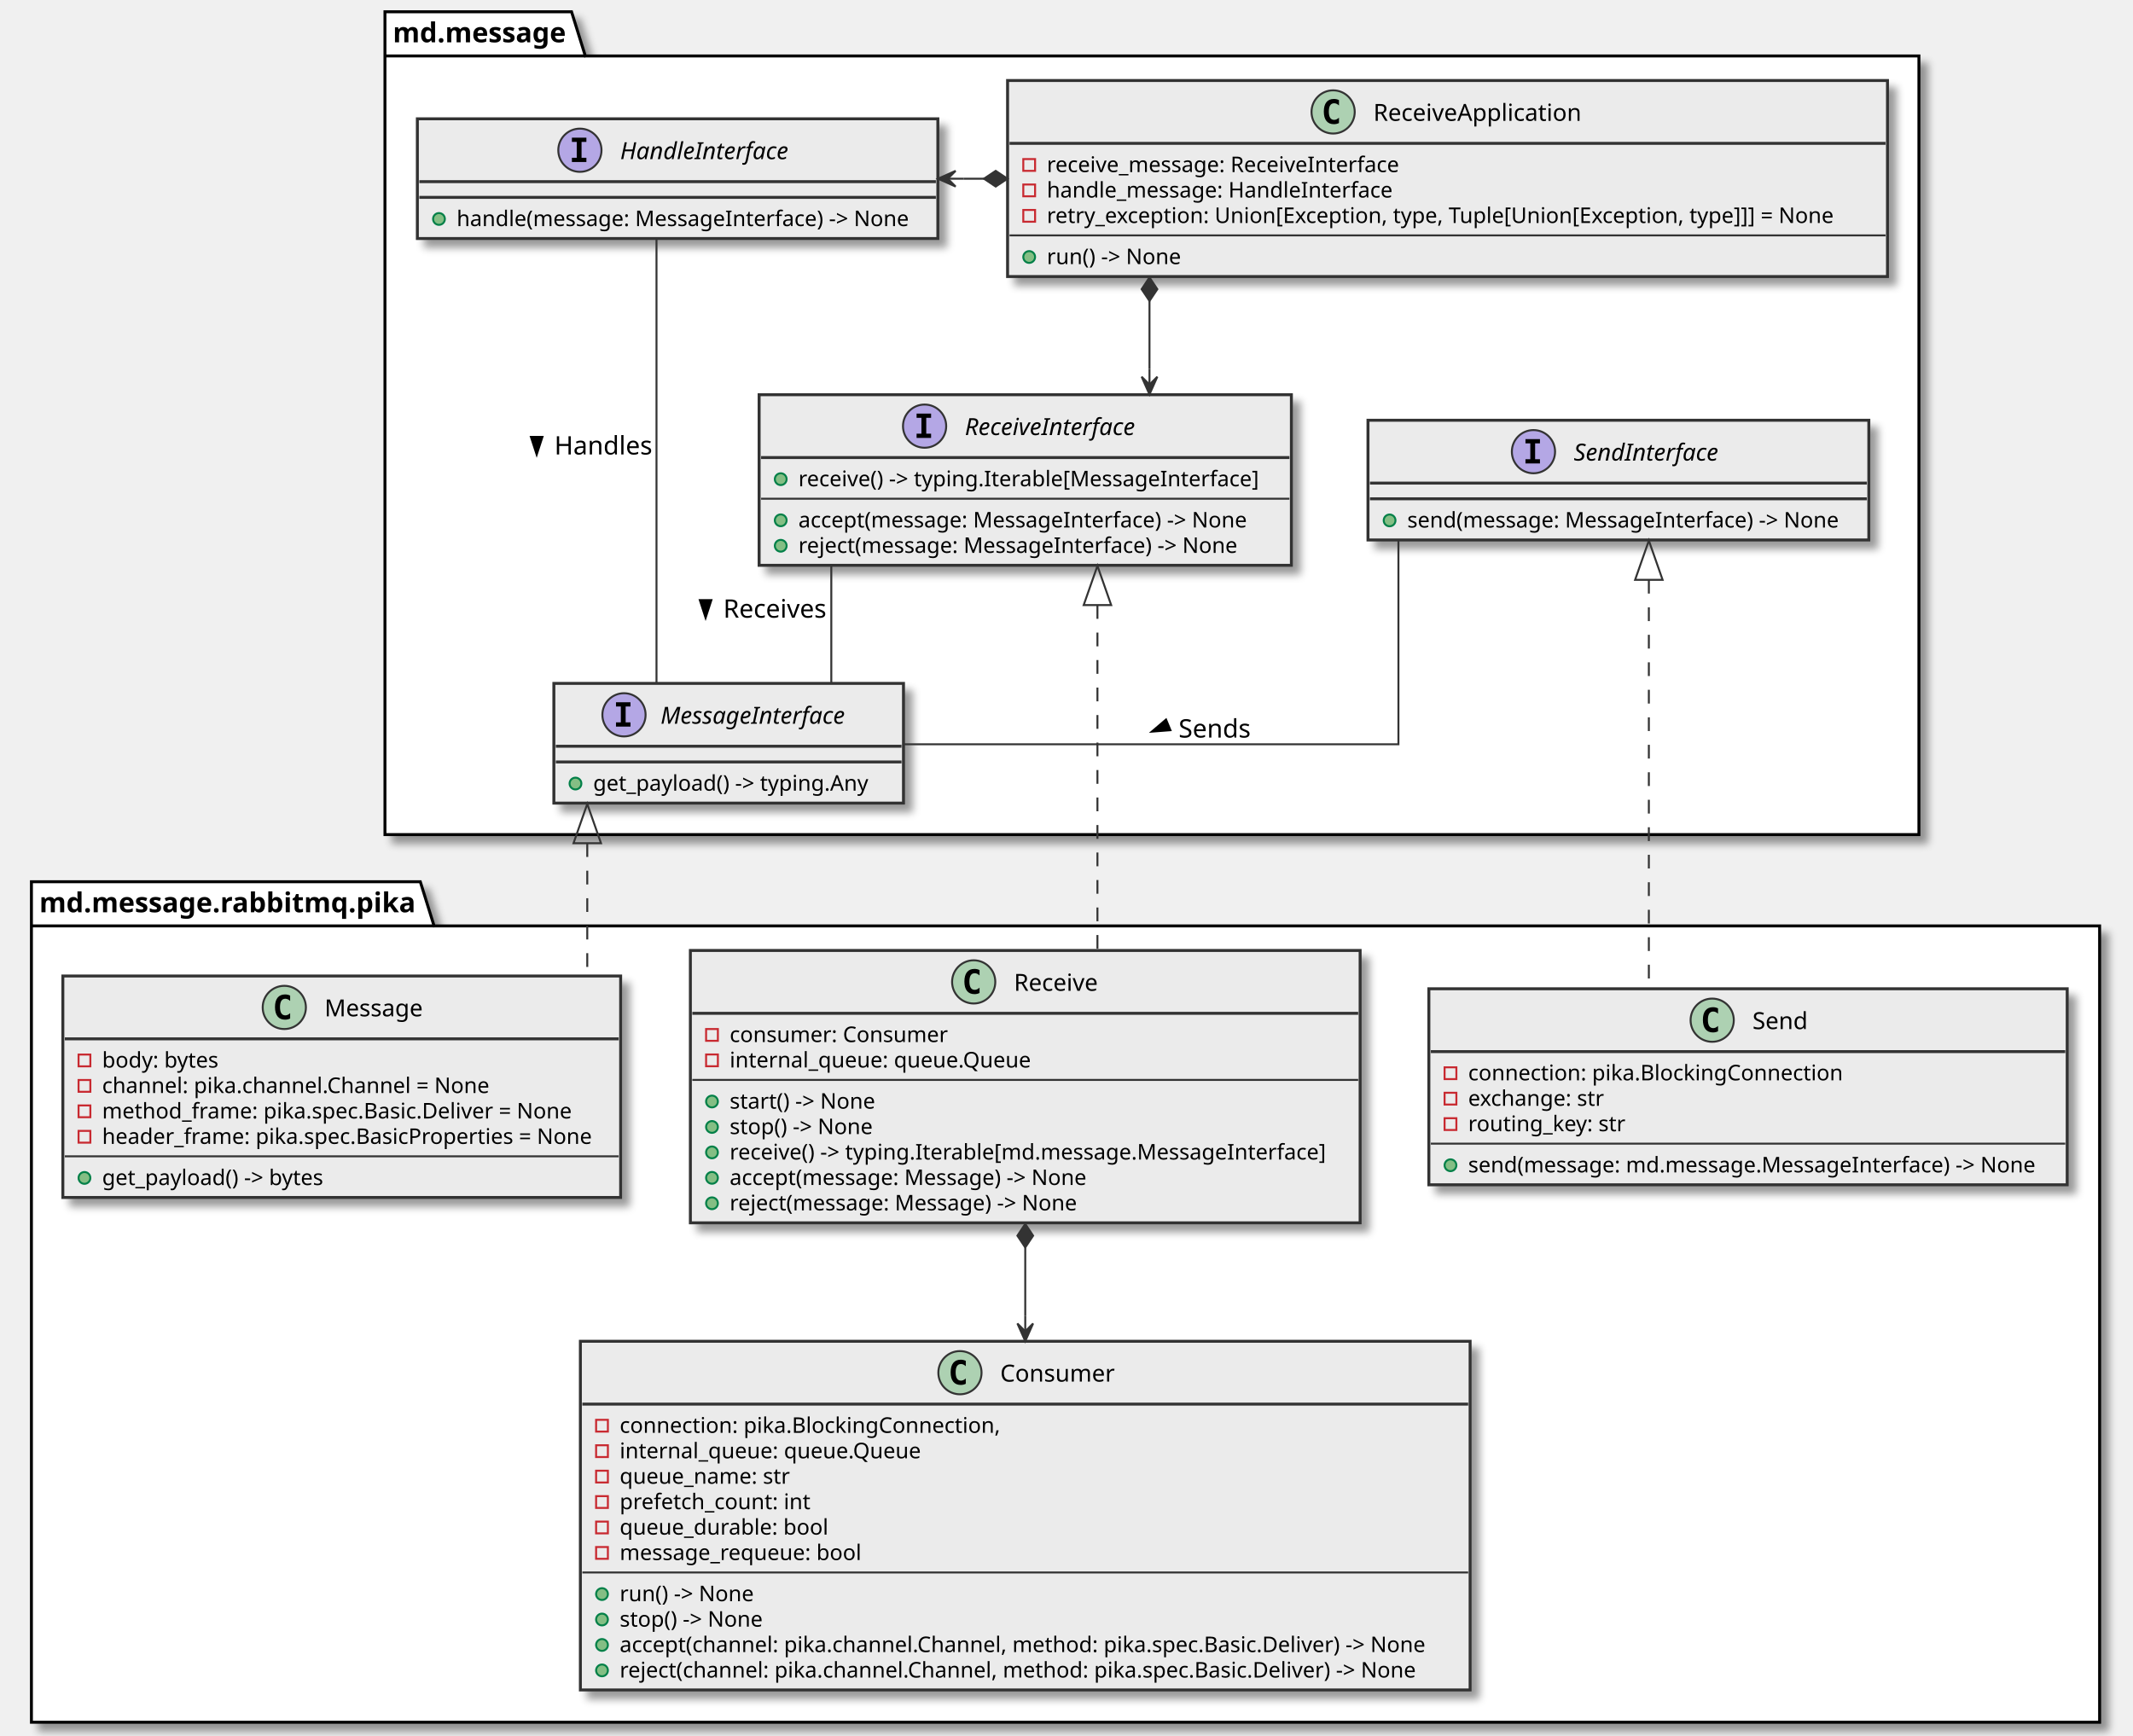
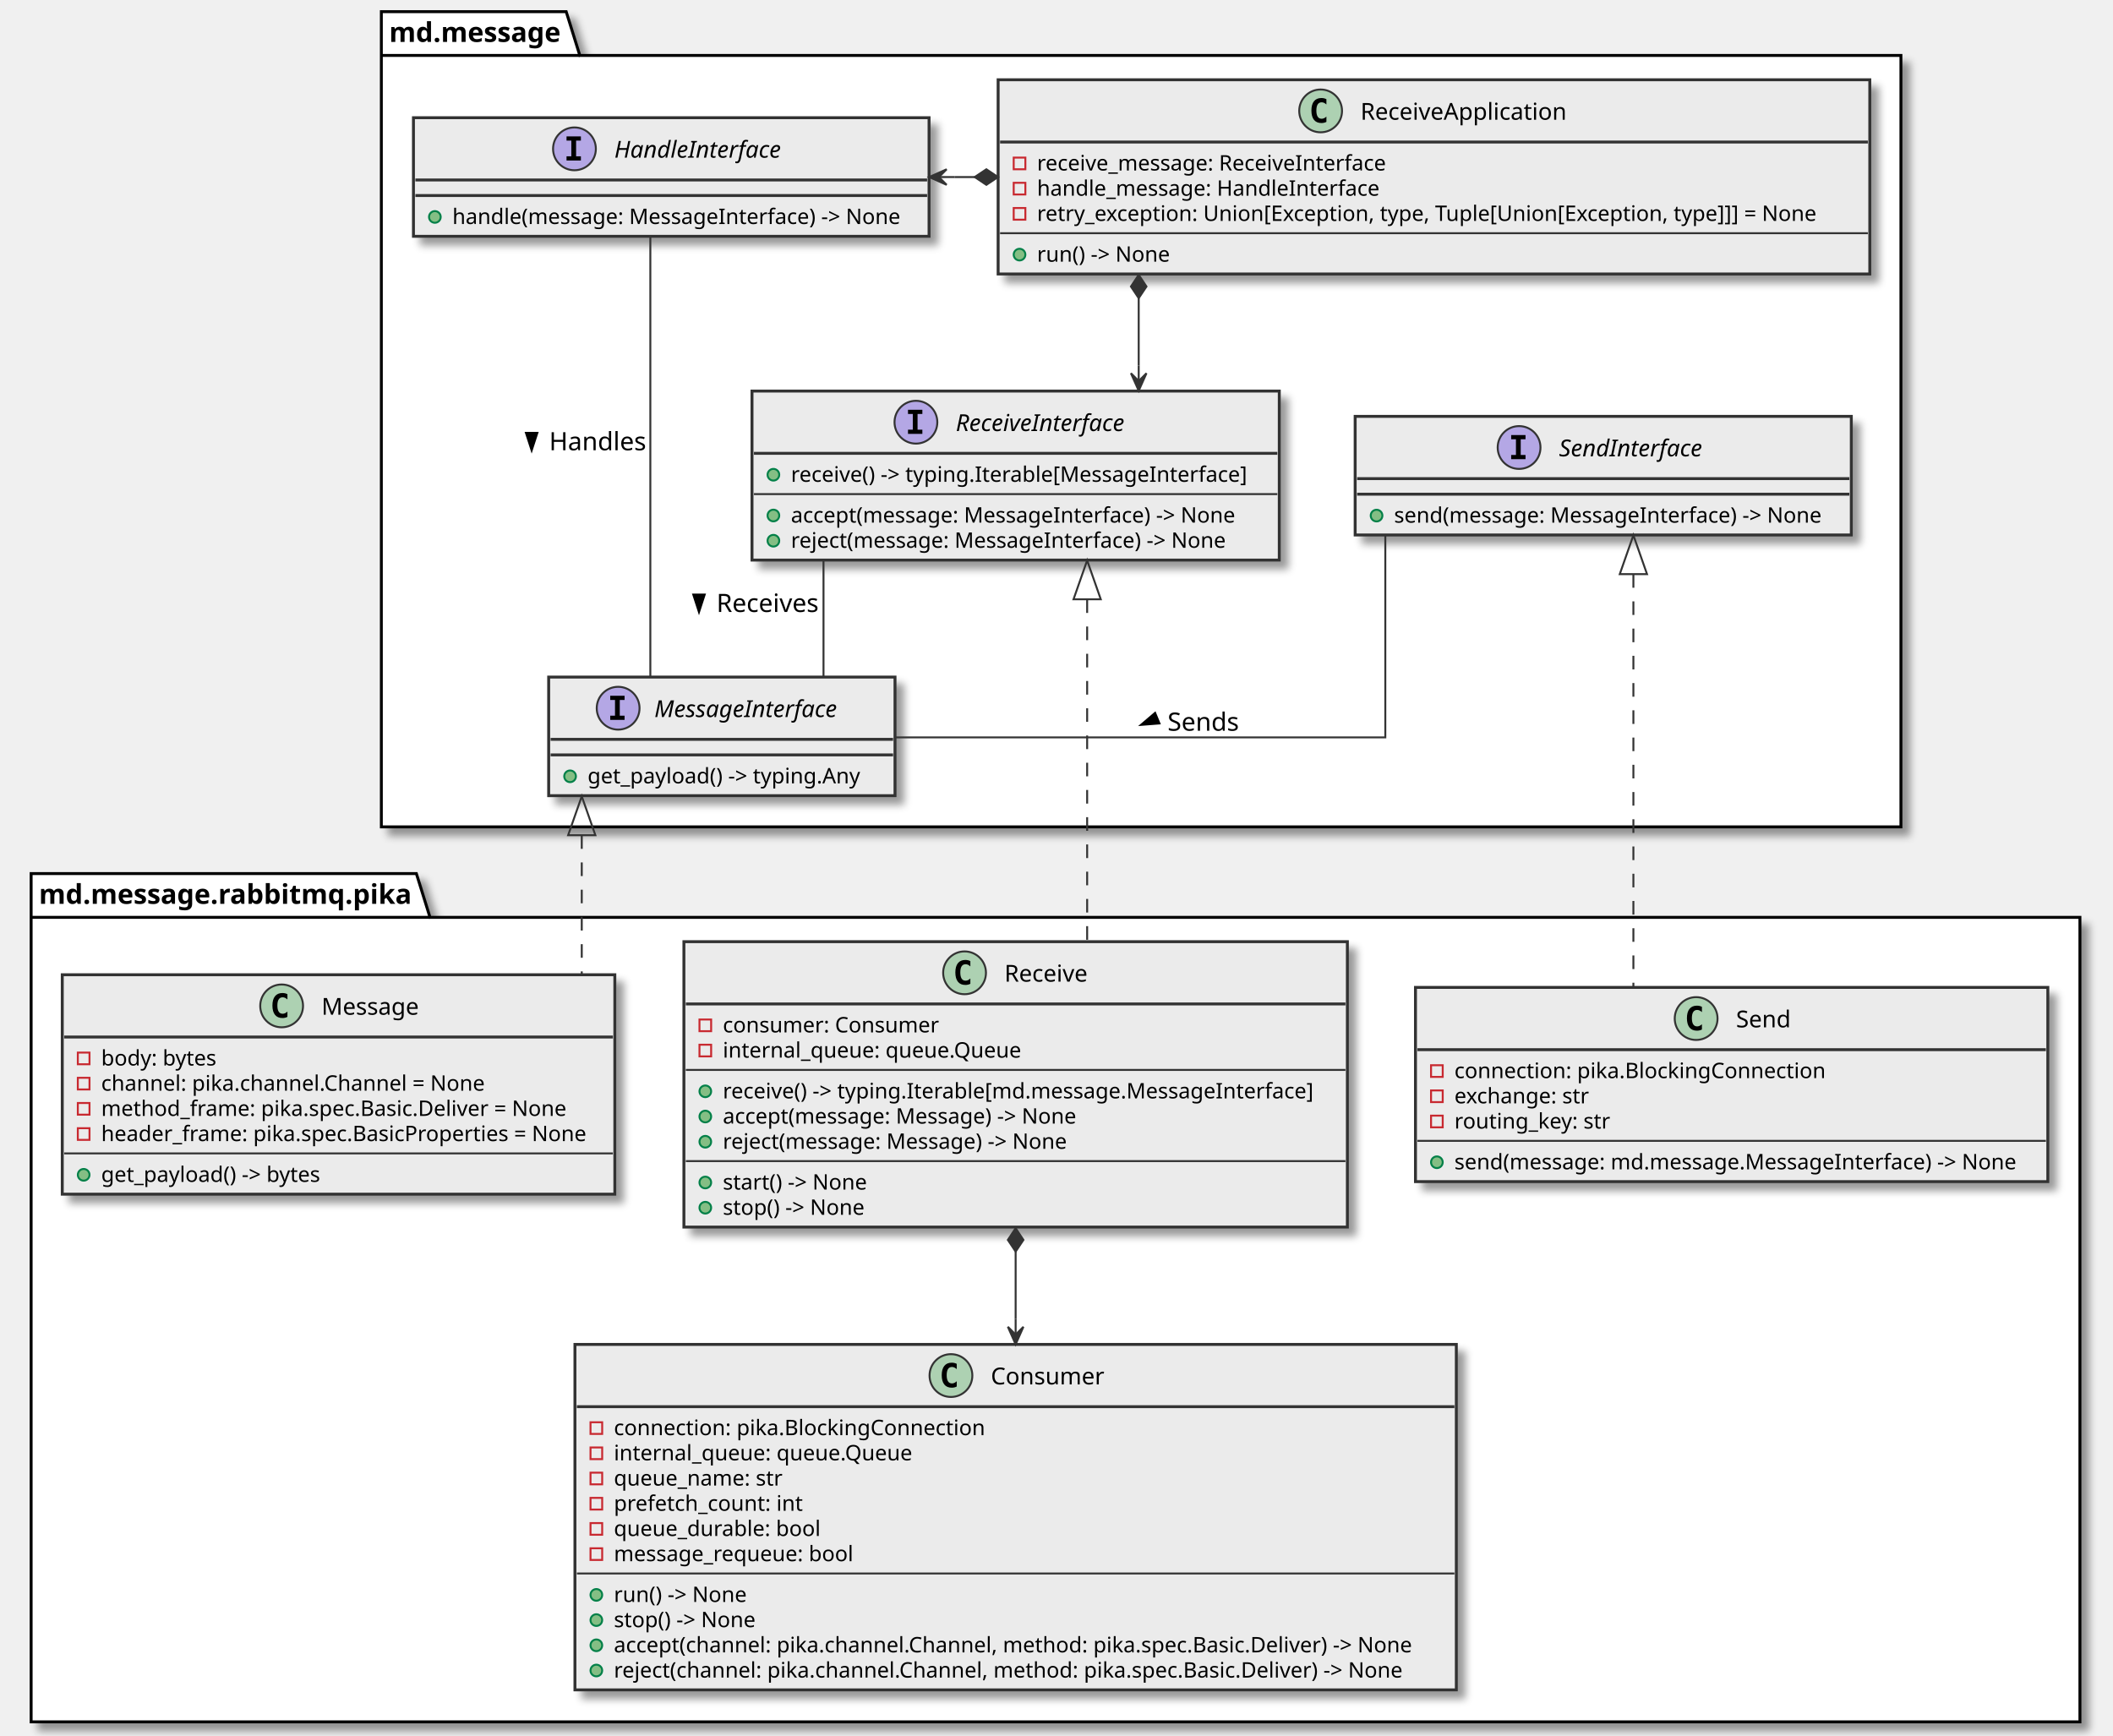
- <svg xmlns="http://www.w3.org/2000/svg" contentScriptType="application/ecmascript" contentStyleType="text/css" height="884px" preserveAspectRatio="none" style="width:1086px;height:884px;background:#FFFFFF;" version="1.1" viewBox="0 0 1086 884" width="1086px" zoomAndPan="magnify">
+ <svg xmlns="http://www.w3.org/2000/svg" contentScriptType="application/ecmascript" contentStyleType="text/css" height="892px" preserveAspectRatio="none" style="width:1086px;height:892px;background:#FFFFFF;" version="1.1" viewBox="0 0 1086 892" width="1086px" zoomAndPan="magnify">
  <defs>
-     <filter height="300%" id="f1pc32y27dzask" width="300%" x="-1" y="-1">
+     <filter height="300%" id="fhvutkuz8co4y" width="300%" x="-1" y="-1">
      <feGaussianBlur result="blurOut" stdDeviation="2.0" />
      <feColorMatrix in="blurOut" result="blurOut2" type="matrix" values="0 0 0 0 0 0 0 0 0 0 0 0 0 0 0 0 0 0 .4 0" />
      <feOffset dx="4.0" dy="4.0" in="blurOut2" result="blurOut3" />
      <feBlend in="SourceGraphic" in2="blurOut3" mode="normal" />
    </filter>
  </defs>
  <g>
-     <polygon fill="#FFFFFF" filter="url(#f1pc32y27dzask)" points="196,6,291,6,298,28.488,977,28.488,977,425,196,425,196,6" style="stroke:#000000;stroke-width:1.5;" />
+     <polygon fill="#FFFFFF" filter="url(#fhvutkuz8co4y)" points="196,6,291,6,298,28.488,977,28.488,977,425,196,425,196,6" style="stroke:#000000;stroke-width:1.5;" />
    <line style="stroke:#000000;stroke-width:1.5;" x1="196" x2="298" y1="28.488" y2="28.488" />
    <text fill="#000000" font-family="sans-serif" font-size="14" font-weight="bold" lengthAdjust="spacing" textLength="89" x="200" y="21.535">md.message</text>
-     <polygon fill="#FFFFFF" filter="url(#f1pc32y27dzask)" points="16,449,214,449,221,471.488,1069,471.488,1069,877,16,877,16,449" style="stroke:#000000;stroke-width:1.5;" />
+     <polygon fill="#FFFFFF" filter="url(#fhvutkuz8co4y)" points="16,449,214,449,221,471.488,1069,471.488,1069,885,16,885,16,449" style="stroke:#000000;stroke-width:1.5;" />
    <line style="stroke:#000000;stroke-width:1.5;" x1="16" x2="221" y1="471.488" y2="471.488" />
    <text fill="#000000" font-family="sans-serif" font-size="14" font-weight="bold" lengthAdjust="spacing" textLength="192" x="20" y="464.535">md.message.rabbitmq.pika</text>
-     <rect codeLine="11" fill="#EBEBEB" filter="url(#f1pc32y27dzask)" height="60.955" id="MessageInterface" style="stroke:#333333;stroke-width:1.5;" width="178" x="282" y="348" />
+     <rect codeLine="11" fill="#EBEBEB" filter="url(#fhvutkuz8co4y)" height="60.955" id="MessageInterface" style="stroke:#333333;stroke-width:1.5;" width="178" x="282" y="348" />
    <ellipse cx="317.7" cy="364" fill="#B4A7E5" rx="11" ry="11" style="stroke:#333333;stroke-width:1.0;" />
    <path d="M313.628,359.765 L313.628,357.607 L321.007,357.607 L321.007,359.765 L318.542,359.765 L318.542,367.842 L321.007,367.842 L321.007,370 L313.628,370 L313.628,367.842 L316.093,367.842 L316.093,359.765 Z " fill="#000000" />
    <text fill="#000000" font-family="sans-serif" font-size="12" font-style="italic" lengthAdjust="spacing" textLength="100" x="336.3" y="368.535">MessageInterface</text>
    <line style="stroke:#333333;stroke-width:1.5;" x1="283" x2="459" y1="380" y2="380" />
    <line style="stroke:#333333;stroke-width:1.5;" x1="283" x2="459" y1="388" y2="388" />
    <ellipse cx="293" cy="399" fill="#84BE84" rx="3" ry="3" style="stroke:#038048;stroke-width:1.0;" />
    <text fill="#000000" font-family="sans-serif" font-size="11" lengthAdjust="spacing" textLength="152" x="302" y="402.635">get_payload() -&gt; typing.Any</text>
-     <rect codeLine="15" fill="#EBEBEB" filter="url(#f1pc32y27dzask)" height="60.955" id="SendInterface" style="stroke:#333333;stroke-width:1.5;" width="255" x="696.5" y="214" />
+     <rect codeLine="15" fill="#EBEBEB" filter="url(#fhvutkuz8co4y)" height="60.955" id="SendInterface" style="stroke:#333333;stroke-width:1.5;" width="255" x="696.5" y="214" />
    <ellipse cx="780.75" cy="230" fill="#B4A7E5" rx="11" ry="11" style="stroke:#333333;stroke-width:1.0;" />
    <path d="M776.678,225.765 L776.678,223.607 L784.057,223.607 L784.057,225.765 L781.592,225.765 L781.592,233.842 L784.057,233.842 L784.057,236 L776.678,236 L776.678,233.842 L779.143,233.842 L779.143,225.765 Z " fill="#000000" />
    <text fill="#000000" font-family="sans-serif" font-size="12" font-style="italic" lengthAdjust="spacing" textLength="78" x="801.25" y="234.535">SendInterface</text>
    <line style="stroke:#333333;stroke-width:1.5;" x1="697.5" x2="950.5" y1="246" y2="246" />
    <line style="stroke:#333333;stroke-width:1.5;" x1="697.5" x2="950.5" y1="254" y2="254" />
    <ellipse cx="707.5" cy="265" fill="#84BE84" rx="3" ry="3" style="stroke:#038048;stroke-width:1.0;" />
    <text fill="#000000" font-family="sans-serif" font-size="11" lengthAdjust="spacing" textLength="229" x="716.5" y="268.635">send(message: MessageInterface) -&gt; None</text>
-     <rect codeLine="19" fill="#EBEBEB" filter="url(#f1pc32y27dzask)" height="86.865" id="ReceiveInterface" style="stroke:#333333;stroke-width:1.5;" width="271" x="386.5" y="201" />
+     <rect codeLine="19" fill="#EBEBEB" filter="url(#fhvutkuz8co4y)" height="86.865" id="ReceiveInterface" style="stroke:#333333;stroke-width:1.5;" width="271" x="386.5" y="201" />
    <ellipse cx="470.75" cy="217" fill="#B4A7E5" rx="11" ry="11" style="stroke:#333333;stroke-width:1.0;" />
    <path d="M466.678,212.765 L466.678,210.607 L474.057,210.607 L474.057,212.765 L471.592,212.765 L471.592,220.842 L474.057,220.842 L474.057,223 L466.678,223 L466.678,220.842 L469.143,220.842 L469.143,212.765 Z " fill="#000000" />
    <text fill="#000000" font-family="sans-serif" font-size="12" font-style="italic" lengthAdjust="spacing" textLength="94" x="491.25" y="221.535">ReceiveInterface</text>
    <line style="stroke:#333333;stroke-width:1.5;" x1="387.5" x2="656.5" y1="233" y2="233" />
    <ellipse cx="397.5" cy="244" fill="#84BE84" rx="3" ry="3" style="stroke:#038048;stroke-width:1.0;" />
    <text fill="#000000" font-family="sans-serif" font-size="11" lengthAdjust="spacing" textLength="245" x="406.5" y="247.635">receive() -&gt; typing.Iterable[MessageInterface]</text>
    <line style="stroke:#333333;stroke-width:1.0;" x1="387.5" x2="656.5" y1="253.955" y2="253.955" />
    <ellipse cx="397.5" cy="264.955" fill="#84BE84" rx="3" ry="3" style="stroke:#038048;stroke-width:1.0;" />
    <text fill="#000000" font-family="sans-serif" font-size="11" lengthAdjust="spacing" textLength="238" x="406.5" y="268.59">accept(message: MessageInterface) -&gt; None</text>
    <ellipse cx="397.5" cy="277.91" fill="#84BE84" rx="3" ry="3" style="stroke:#038048;stroke-width:1.0;" />
    <text fill="#000000" font-family="sans-serif" font-size="11" lengthAdjust="spacing" textLength="233" x="406.5" y="281.545">reject(message: MessageInterface) -&gt; None</text>
-     <rect codeLine="26" fill="#EBEBEB" filter="url(#f1pc32y27dzask)" height="60.955" id="HandleInterface" style="stroke:#333333;stroke-width:1.5;" width="265" x="212.5" y="60.5" />
+     <rect codeLine="26" fill="#EBEBEB" filter="url(#fhvutkuz8co4y)" height="60.955" id="HandleInterface" style="stroke:#333333;stroke-width:1.5;" width="265" x="212.5" y="60.5" />
    <ellipse cx="295.25" cy="76.5" fill="#B4A7E5" rx="11" ry="11" style="stroke:#333333;stroke-width:1.0;" />
    <path d="M291.178,72.265 L291.178,70.107 L298.557,70.107 L298.557,72.265 L296.092,72.265 L296.092,80.342 L298.557,80.342 L298.557,82.5 L291.178,82.5 L291.178,80.342 L293.643,80.342 L293.643,72.265 Z " fill="#000000" />
    <text fill="#000000" font-family="sans-serif" font-size="12" font-style="italic" lengthAdjust="spacing" textLength="91" x="315.75" y="81.035">HandleInterface</text>
    <line style="stroke:#333333;stroke-width:1.5;" x1="213.5" x2="476.5" y1="92.5" y2="92.5" />
    <line style="stroke:#333333;stroke-width:1.5;" x1="213.5" x2="476.5" y1="100.5" y2="100.5" />
    <ellipse cx="223.5" cy="111.5" fill="#84BE84" rx="3" ry="3" style="stroke:#038048;stroke-width:1.0;" />
    <text fill="#000000" font-family="sans-serif" font-size="11" lengthAdjust="spacing" textLength="239" x="232.5" y="115.135">handle(message: MessageInterface) -&gt; None</text>
-     <rect codeLine="30" fill="#EBEBEB" filter="url(#f1pc32y27dzask)" height="99.82" id="ReceiveApplication" style="stroke:#333333;stroke-width:1.5;" width="448" x="513" y="41" />
+     <rect codeLine="30" fill="#EBEBEB" filter="url(#fhvutkuz8co4y)" height="99.82" id="ReceiveApplication" style="stroke:#333333;stroke-width:1.5;" width="448" x="513" y="41" />
    <ellipse cx="678.75" cy="57" fill="#ADD1B2" rx="11" ry="11" style="stroke:#333333;stroke-width:1.0;" />
    <path d="M681.723,62.643 Q681.142,62.942 680.503,63.091 Q679.864,63.241 679.158,63.241 Q676.651,63.241 675.332,61.589 Q674.012,59.937 674.012,56.816 Q674.012,53.687 675.332,52.035 Q676.651,50.383 679.158,50.383 Q679.864,50.383 680.511,50.532 Q681.159,50.682 681.723,50.98 L681.723,53.703 Q681.092,53.122 680.499,52.852 Q679.905,52.583 679.274,52.583 Q677.93,52.583 677.245,53.649 Q676.56,54.716 676.56,56.816 Q676.56,58.908 677.245,59.974 Q677.93,61.041 679.274,61.041 Q679.905,61.041 680.499,60.771 Q681.092,60.502 681.723,59.92 Z " fill="#000000" />
    <text fill="#000000" font-family="sans-serif" font-size="12" lengthAdjust="spacing" textLength="108" x="699.25" y="61.535">ReceiveApplication</text>
    <line style="stroke:#333333;stroke-width:1.5;" x1="514" x2="960" y1="73" y2="73" />
    <rect fill="none" height="6" style="stroke:#C82930;stroke-width:1.0;" width="6" x="521" y="81" />
    <text fill="#000000" font-family="sans-serif" font-size="11" lengthAdjust="spacing" textLength="184" x="533" y="87.635">receive_message: ReceiveInterface</text>
    <rect fill="none" height="6" style="stroke:#C82930;stroke-width:1.0;" width="6" x="521" y="93.955" />
    <text fill="#000000" font-family="sans-serif" font-size="11" lengthAdjust="spacing" textLength="179" x="533" y="100.59">handle_message: HandleInterface</text>
    <rect fill="none" height="6" style="stroke:#C82930;stroke-width:1.0;" width="6" x="521" y="106.91" />
    <text fill="#000000" font-family="sans-serif" font-size="11" lengthAdjust="spacing" textLength="422" x="533" y="113.545">retry_exception: Union[Exception, type, Tuple[Union[Exception, type]]] = None</text>
    <line style="stroke:#333333;stroke-width:1.0;" x1="514" x2="960" y1="119.865" y2="119.865" />
    <ellipse cx="524" cy="130.865" fill="#84BE84" rx="3" ry="3" style="stroke:#038048;stroke-width:1.0;" />
    <text fill="#000000" font-family="sans-serif" font-size="11" lengthAdjust="spacing" textLength="76" x="533" y="134.5">run() -&gt; None</text>
-     <rect codeLine="49" fill="#EBEBEB" filter="url(#f1pc32y27dzask)" height="112.775" id="Message" style="stroke:#333333;stroke-width:1.5;" width="284" x="32" y="497" />
-     <ellipse cx="144.75" cy="513" fill="#ADD1B2" rx="11" ry="11" style="stroke:#333333;stroke-width:1.0;" />
-     <path d="M147.723,518.643 Q147.142,518.942 146.503,519.091 Q145.864,519.241 145.158,519.241 Q142.651,519.241 141.332,517.589 Q140.012,515.937 140.012,512.816 Q140.012,509.687 141.332,508.035 Q142.651,506.383 145.158,506.383 Q145.864,506.383 146.511,506.532 Q147.159,506.682 147.723,506.981 L147.723,509.703 Q147.092,509.122 146.499,508.852 Q145.905,508.582 145.274,508.582 Q143.93,508.582 143.245,509.649 Q142.56,510.716 142.56,512.816 Q142.56,514.908 143.245,515.974 Q143.93,517.041 145.274,517.041 Q145.905,517.041 146.499,516.771 Q147.092,516.501 147.723,515.92 Z " fill="#000000" />
-     <text fill="#000000" font-family="sans-serif" font-size="12" lengthAdjust="spacing" textLength="50" x="165.25" y="517.535">Message</text>
-     <line style="stroke:#333333;stroke-width:1.5;" x1="33" x2="315" y1="529" y2="529" />
-     <rect fill="none" height="6" style="stroke:#C82930;stroke-width:1.0;" width="6" x="40" y="537" />
-     <text fill="#000000" font-family="sans-serif" font-size="11" lengthAdjust="spacing" textLength="62" x="52" y="543.635">body: bytes</text>
-     <rect fill="none" height="6" style="stroke:#C82930;stroke-width:1.0;" width="6" x="40" y="549.955" />
-     <text fill="#000000" font-family="sans-serif" font-size="11" lengthAdjust="spacing" textLength="205" x="52" y="556.59">channel: pika.channel.Channel = None</text>
-     <rect fill="none" height="6" style="stroke:#C82930;stroke-width:1.0;" width="6" x="40" y="562.91" />
-     <text fill="#000000" font-family="sans-serif" font-size="11" lengthAdjust="spacing" textLength="247" x="52" y="569.545">method_frame: pika.spec.Basic.Deliver = None</text>
-     <rect fill="none" height="6" style="stroke:#C82930;stroke-width:1.0;" width="6" x="40" y="575.865" />
-     <text fill="#000000" font-family="sans-serif" font-size="11" lengthAdjust="spacing" textLength="258" x="52" y="582.5">header_frame: pika.spec.BasicProperties = None</text>
-     <line style="stroke:#333333;stroke-width:1.0;" x1="33" x2="315" y1="588.82" y2="588.82" />
-     <ellipse cx="43" cy="599.82" fill="#84BE84" rx="3" ry="3" style="stroke:#038048;stroke-width:1.0;" />
-     <text fill="#000000" font-family="sans-serif" font-size="11" lengthAdjust="spacing" textLength="123" x="52" y="603.455">get_payload() -&gt; bytes</text>
-     <rect codeLine="58" fill="#EBEBEB" filter="url(#f1pc32y27dzask)" height="99.82" id="Send" style="stroke:#333333;stroke-width:1.5;" width="325" x="727.5" y="503.5" />
-     <ellipse cx="871.75" cy="519.5" fill="#ADD1B2" rx="11" ry="11" style="stroke:#333333;stroke-width:1.0;" />
-     <path d="M874.723,525.143 Q874.142,525.442 873.503,525.591 Q872.864,525.741 872.158,525.741 Q869.651,525.741 868.332,524.089 Q867.012,522.437 867.012,519.316 Q867.012,516.187 868.332,514.535 Q869.651,512.883 872.158,512.883 Q872.864,512.883 873.511,513.032 Q874.159,513.182 874.723,513.481 L874.723,516.203 Q874.092,515.622 873.499,515.352 Q872.905,515.082 872.274,515.082 Q870.93,515.082 870.245,516.149 Q869.56,517.216 869.56,519.316 Q869.56,521.408 870.245,522.474 Q870.93,523.541 872.274,523.541 Q872.905,523.541 873.499,523.271 Q874.092,523.001 874.723,522.42 Z " fill="#000000" />
-     <text fill="#000000" font-family="sans-serif" font-size="12" lengthAdjust="spacing" textLength="28" x="892.25" y="524.035">Send</text>
-     <line style="stroke:#333333;stroke-width:1.5;" x1="728.5" x2="1051.5" y1="535.5" y2="535.5" />
-     <rect fill="none" height="6" style="stroke:#C82930;stroke-width:1.0;" width="6" x="735.5" y="543.5" />
-     <text fill="#000000" font-family="sans-serif" font-size="11" lengthAdjust="spacing" textLength="198" x="747.5" y="550.135">connection: pika.BlockingConnection</text>
-     <rect fill="none" height="6" style="stroke:#C82930;stroke-width:1.0;" width="6" x="735.5" y="556.455" />
-     <text fill="#000000" font-family="sans-serif" font-size="11" lengthAdjust="spacing" textLength="73" x="747.5" y="563.09">exchange: str</text>
-     <rect fill="none" height="6" style="stroke:#C82930;stroke-width:1.0;" width="6" x="735.5" y="569.41" />
-     <text fill="#000000" font-family="sans-serif" font-size="11" lengthAdjust="spacing" textLength="85" x="747.5" y="576.045">routing_key: str</text>
-     <line style="stroke:#333333;stroke-width:1.0;" x1="728.5" x2="1051.5" y1="582.365" y2="582.365" />
-     <ellipse cx="738.5" cy="593.365" fill="#84BE84" rx="3" ry="3" style="stroke:#038048;stroke-width:1.0;" />
-     <text fill="#000000" font-family="sans-serif" font-size="11" lengthAdjust="spacing" textLength="299" x="747.5" y="597">send(message: md.message.MessageInterface) -&gt; None</text>
-     <rect codeLine="66" fill="#EBEBEB" filter="url(#f1pc32y27dzask)" height="177.551" id="Consumer" style="stroke:#333333;stroke-width:1.5;" width="453" x="295.5" y="683" />
-     <ellipse cx="488.75" cy="699" fill="#ADD1B2" rx="11" ry="11" style="stroke:#333333;stroke-width:1.0;" />
-     <path d="M491.723,704.643 Q491.142,704.942 490.503,705.091 Q489.864,705.241 489.158,705.241 Q486.651,705.241 485.332,703.589 Q484.012,701.937 484.012,698.816 Q484.012,695.687 485.332,694.035 Q486.651,692.383 489.158,692.383 Q489.864,692.383 490.511,692.532 Q491.159,692.682 491.723,692.981 L491.723,695.703 Q491.092,695.122 490.499,694.852 Q489.905,694.582 489.274,694.582 Q487.93,694.582 487.245,695.649 Q486.56,696.716 486.56,698.816 Q486.56,700.908 487.245,701.974 Q487.93,703.041 489.274,703.041 Q489.905,703.041 490.499,702.771 Q491.092,702.501 491.723,701.92 Z " fill="#000000" />
-     <text fill="#000000" font-family="sans-serif" font-size="12" lengthAdjust="spacing" textLength="58" x="509.25" y="703.535">Consumer</text>
-     <line style="stroke:#333333;stroke-width:1.5;" x1="296.5" x2="747.5" y1="715" y2="715" />
-     <rect fill="none" height="6" style="stroke:#C82930;stroke-width:1.0;" width="6" x="303.5" y="723" />
-     <text fill="#000000" font-family="sans-serif" font-size="11" lengthAdjust="spacing" textLength="201" x="315.5" y="729.635">connection: pika.BlockingConnection,</text>
-     <rect fill="none" height="6" style="stroke:#C82930;stroke-width:1.0;" width="6" x="303.5" y="735.955" />
-     <text fill="#000000" font-family="sans-serif" font-size="11" lengthAdjust="spacing" textLength="157" x="315.5" y="742.59">internal_queue: queue.Queue</text>
-     <rect fill="none" height="6" style="stroke:#C82930;stroke-width:1.0;" width="6" x="303.5" y="748.91" />
-     <text fill="#000000" font-family="sans-serif" font-size="11" lengthAdjust="spacing" textLength="89" x="315.5" y="755.545">queue_name: str</text>
-     <rect fill="none" height="6" style="stroke:#C82930;stroke-width:1.0;" width="6" x="303.5" y="761.865" />
-     <text fill="#000000" font-family="sans-serif" font-size="11" lengthAdjust="spacing" textLength="102" x="315.5" y="768.5">prefetch_count: int</text>
-     <rect fill="none" height="6" style="stroke:#C82930;stroke-width:1.0;" width="6" x="303.5" y="774.82" />
-     <text fill="#000000" font-family="sans-serif" font-size="11" lengthAdjust="spacing" textLength="110" x="315.5" y="781.455">queue_durable: bool</text>
-     <rect fill="none" height="6" style="stroke:#C82930;stroke-width:1.0;" width="6" x="303.5" y="787.775" />
-     <text fill="#000000" font-family="sans-serif" font-size="11" lengthAdjust="spacing" textLength="127" x="315.5" y="794.41">message_requeue: bool</text>
-     <line style="stroke:#333333;stroke-width:1.0;" x1="296.5" x2="747.5" y1="800.731" y2="800.731" />
-     <ellipse cx="306.5" cy="811.731" fill="#84BE84" rx="3" ry="3" style="stroke:#038048;stroke-width:1.0;" />
-     <text fill="#000000" font-family="sans-serif" font-size="11" lengthAdjust="spacing" textLength="76" x="315.5" y="815.365">run() -&gt; None</text>
-     <ellipse cx="306.5" cy="824.686" fill="#84BE84" rx="3" ry="3" style="stroke:#038048;stroke-width:1.0;" />
-     <text fill="#000000" font-family="sans-serif" font-size="11" lengthAdjust="spacing" textLength="81" x="315.5" y="828.32">stop() -&gt; None</text>
-     <ellipse cx="306.5" cy="837.641" fill="#84BE84" rx="3" ry="3" style="stroke:#038048;stroke-width:1.0;" />
-     <text fill="#000000" font-family="sans-serif" font-size="11" lengthAdjust="spacing" textLength="427" x="315.5" y="841.275">accept(channel: pika.channel.Channel, method: pika.spec.Basic.Deliver) -&gt; None</text>
-     <ellipse cx="306.5" cy="850.596" fill="#84BE84" rx="3" ry="3" style="stroke:#038048;stroke-width:1.0;" />
-     <text fill="#000000" font-family="sans-serif" font-size="11" lengthAdjust="spacing" textLength="422" x="315.5" y="854.231">reject(channel: pika.channel.Channel, method: pika.spec.Basic.Deliver) -&gt; None</text>
-     <rect codeLine="80" fill="#EBEBEB" filter="url(#f1pc32y27dzask)" height="138.685" id="Receive" style="stroke:#333333;stroke-width:1.5;" width="341" x="351.5" y="484" />
+     <rect codeLine="49" fill="#EBEBEB" filter="url(#fhvutkuz8co4y)" height="112.775" id="Message" style="stroke:#333333;stroke-width:1.5;" width="284" x="32" y="501" />
+     <ellipse cx="144.75" cy="517" fill="#ADD1B2" rx="11" ry="11" style="stroke:#333333;stroke-width:1.0;" />
+     <path d="M147.723,522.643 Q147.142,522.942 146.503,523.091 Q145.864,523.241 145.158,523.241 Q142.651,523.241 141.332,521.589 Q140.012,519.937 140.012,516.816 Q140.012,513.687 141.332,512.035 Q142.651,510.383 145.158,510.383 Q145.864,510.383 146.511,510.532 Q147.159,510.682 147.723,510.981 L147.723,513.703 Q147.092,513.122 146.499,512.852 Q145.905,512.582 145.274,512.582 Q143.93,512.582 143.245,513.649 Q142.56,514.716 142.56,516.816 Q142.56,518.908 143.245,519.974 Q143.93,521.041 145.274,521.041 Q145.905,521.041 146.499,520.771 Q147.092,520.501 147.723,519.92 Z " fill="#000000" />
+     <text fill="#000000" font-family="sans-serif" font-size="12" lengthAdjust="spacing" textLength="50" x="165.25" y="521.535">Message</text>
+     <line style="stroke:#333333;stroke-width:1.5;" x1="33" x2="315" y1="533" y2="533" />
+     <rect fill="none" height="6" style="stroke:#C82930;stroke-width:1.0;" width="6" x="40" y="541" />
+     <text fill="#000000" font-family="sans-serif" font-size="11" lengthAdjust="spacing" textLength="62" x="52" y="547.635">body: bytes</text>
+     <rect fill="none" height="6" style="stroke:#C82930;stroke-width:1.0;" width="6" x="40" y="553.955" />
+     <text fill="#000000" font-family="sans-serif" font-size="11" lengthAdjust="spacing" textLength="205" x="52" y="560.59">channel: pika.channel.Channel = None</text>
+     <rect fill="none" height="6" style="stroke:#C82930;stroke-width:1.0;" width="6" x="40" y="566.91" />
+     <text fill="#000000" font-family="sans-serif" font-size="11" lengthAdjust="spacing" textLength="247" x="52" y="573.545">method_frame: pika.spec.Basic.Deliver = None</text>
+     <rect fill="none" height="6" style="stroke:#C82930;stroke-width:1.0;" width="6" x="40" y="579.865" />
+     <text fill="#000000" font-family="sans-serif" font-size="11" lengthAdjust="spacing" textLength="258" x="52" y="586.5">header_frame: pika.spec.BasicProperties = None</text>
+     <line style="stroke:#333333;stroke-width:1.0;" x1="33" x2="315" y1="592.82" y2="592.82" />
+     <ellipse cx="43" cy="603.82" fill="#84BE84" rx="3" ry="3" style="stroke:#038048;stroke-width:1.0;" />
+     <text fill="#000000" font-family="sans-serif" font-size="11" lengthAdjust="spacing" textLength="123" x="52" y="607.455">get_payload() -&gt; bytes</text>
+     <rect codeLine="58" fill="#EBEBEB" filter="url(#fhvutkuz8co4y)" height="99.82" id="Send" style="stroke:#333333;stroke-width:1.5;" width="325" x="727.5" y="507.5" />
+     <ellipse cx="871.75" cy="523.5" fill="#ADD1B2" rx="11" ry="11" style="stroke:#333333;stroke-width:1.0;" />
+     <path d="M874.723,529.143 Q874.142,529.442 873.503,529.591 Q872.864,529.741 872.158,529.741 Q869.651,529.741 868.332,528.089 Q867.012,526.437 867.012,523.316 Q867.012,520.187 868.332,518.535 Q869.651,516.883 872.158,516.883 Q872.864,516.883 873.511,517.032 Q874.159,517.182 874.723,517.481 L874.723,520.203 Q874.092,519.622 873.499,519.352 Q872.905,519.082 872.274,519.082 Q870.93,519.082 870.245,520.149 Q869.56,521.216 869.56,523.316 Q869.56,525.408 870.245,526.474 Q870.93,527.541 872.274,527.541 Q872.905,527.541 873.499,527.271 Q874.092,527.001 874.723,526.42 Z " fill="#000000" />
+     <text fill="#000000" font-family="sans-serif" font-size="12" lengthAdjust="spacing" textLength="28" x="892.25" y="528.035">Send</text>
+     <line style="stroke:#333333;stroke-width:1.5;" x1="728.5" x2="1051.5" y1="539.5" y2="539.5" />
+     <rect fill="none" height="6" style="stroke:#C82930;stroke-width:1.0;" width="6" x="735.5" y="547.5" />
+     <text fill="#000000" font-family="sans-serif" font-size="11" lengthAdjust="spacing" textLength="198" x="747.5" y="554.135">connection: pika.BlockingConnection</text>
+     <rect fill="none" height="6" style="stroke:#C82930;stroke-width:1.0;" width="6" x="735.5" y="560.455" />
+     <text fill="#000000" font-family="sans-serif" font-size="11" lengthAdjust="spacing" textLength="73" x="747.5" y="567.09">exchange: str</text>
+     <rect fill="none" height="6" style="stroke:#C82930;stroke-width:1.0;" width="6" x="735.5" y="573.41" />
+     <text fill="#000000" font-family="sans-serif" font-size="11" lengthAdjust="spacing" textLength="85" x="747.5" y="580.045">routing_key: str</text>
+     <line style="stroke:#333333;stroke-width:1.0;" x1="728.5" x2="1051.5" y1="586.365" y2="586.365" />
+     <ellipse cx="738.5" cy="597.365" fill="#84BE84" rx="3" ry="3" style="stroke:#038048;stroke-width:1.0;" />
+     <text fill="#000000" font-family="sans-serif" font-size="11" lengthAdjust="spacing" textLength="299" x="747.5" y="601">send(message: md.message.MessageInterface) -&gt; None</text>
+     <rect codeLine="66" fill="#EBEBEB" filter="url(#fhvutkuz8co4y)" height="177.551" id="Consumer" style="stroke:#333333;stroke-width:1.5;" width="453" x="295.5" y="691" />
+     <ellipse cx="488.75" cy="707" fill="#ADD1B2" rx="11" ry="11" style="stroke:#333333;stroke-width:1.0;" />
+     <path d="M491.723,712.643 Q491.142,712.942 490.503,713.091 Q489.864,713.241 489.158,713.241 Q486.651,713.241 485.332,711.589 Q484.012,709.937 484.012,706.816 Q484.012,703.687 485.332,702.035 Q486.651,700.383 489.158,700.383 Q489.864,700.383 490.511,700.532 Q491.159,700.682 491.723,700.981 L491.723,703.703 Q491.092,703.122 490.499,702.852 Q489.905,702.582 489.274,702.582 Q487.93,702.582 487.245,703.649 Q486.56,704.716 486.56,706.816 Q486.56,708.908 487.245,709.974 Q487.93,711.041 489.274,711.041 Q489.905,711.041 490.499,710.771 Q491.092,710.501 491.723,709.92 Z " fill="#000000" />
+     <text fill="#000000" font-family="sans-serif" font-size="12" lengthAdjust="spacing" textLength="58" x="509.25" y="711.535">Consumer</text>
+     <line style="stroke:#333333;stroke-width:1.5;" x1="296.5" x2="747.5" y1="723" y2="723" />
+     <rect fill="none" height="6" style="stroke:#C82930;stroke-width:1.0;" width="6" x="303.5" y="731" />
+     <text fill="#000000" font-family="sans-serif" font-size="11" lengthAdjust="spacing" textLength="198" x="315.5" y="737.635">connection: pika.BlockingConnection</text>
+     <rect fill="none" height="6" style="stroke:#C82930;stroke-width:1.0;" width="6" x="303.5" y="743.955" />
+     <text fill="#000000" font-family="sans-serif" font-size="11" lengthAdjust="spacing" textLength="157" x="315.5" y="750.59">internal_queue: queue.Queue</text>
+     <rect fill="none" height="6" style="stroke:#C82930;stroke-width:1.0;" width="6" x="303.5" y="756.91" />
+     <text fill="#000000" font-family="sans-serif" font-size="11" lengthAdjust="spacing" textLength="89" x="315.5" y="763.545">queue_name: str</text>
+     <rect fill="none" height="6" style="stroke:#C82930;stroke-width:1.0;" width="6" x="303.5" y="769.865" />
+     <text fill="#000000" font-family="sans-serif" font-size="11" lengthAdjust="spacing" textLength="102" x="315.5" y="776.5">prefetch_count: int</text>
+     <rect fill="none" height="6" style="stroke:#C82930;stroke-width:1.0;" width="6" x="303.5" y="782.82" />
+     <text fill="#000000" font-family="sans-serif" font-size="11" lengthAdjust="spacing" textLength="110" x="315.5" y="789.455">queue_durable: bool</text>
+     <rect fill="none" height="6" style="stroke:#C82930;stroke-width:1.0;" width="6" x="303.5" y="795.775" />
+     <text fill="#000000" font-family="sans-serif" font-size="11" lengthAdjust="spacing" textLength="127" x="315.5" y="802.41">message_requeue: bool</text>
+     <line style="stroke:#333333;stroke-width:1.0;" x1="296.5" x2="747.5" y1="808.731" y2="808.731" />
+     <ellipse cx="306.5" cy="819.731" fill="#84BE84" rx="3" ry="3" style="stroke:#038048;stroke-width:1.0;" />
+     <text fill="#000000" font-family="sans-serif" font-size="11" lengthAdjust="spacing" textLength="76" x="315.5" y="823.365">run() -&gt; None</text>
+     <ellipse cx="306.5" cy="832.686" fill="#84BE84" rx="3" ry="3" style="stroke:#038048;stroke-width:1.0;" />
+     <text fill="#000000" font-family="sans-serif" font-size="11" lengthAdjust="spacing" textLength="81" x="315.5" y="836.32">stop() -&gt; None</text>
+     <ellipse cx="306.5" cy="845.641" fill="#84BE84" rx="3" ry="3" style="stroke:#038048;stroke-width:1.0;" />
+     <text fill="#000000" font-family="sans-serif" font-size="11" lengthAdjust="spacing" textLength="427" x="315.5" y="849.275">accept(channel: pika.channel.Channel, method: pika.spec.Basic.Deliver) -&gt; None</text>
+     <ellipse cx="306.5" cy="858.596" fill="#84BE84" rx="3" ry="3" style="stroke:#038048;stroke-width:1.0;" />
+     <text fill="#000000" font-family="sans-serif" font-size="11" lengthAdjust="spacing" textLength="422" x="315.5" y="862.231">reject(channel: pika.channel.Channel, method: pika.spec.Basic.Deliver) -&gt; None</text>
+     <rect codeLine="80" fill="#EBEBEB" filter="url(#fhvutkuz8co4y)" height="146.685" id="Receive" style="stroke:#333333;stroke-width:1.5;" width="341" x="351.5" y="484" />
    <ellipse cx="495.75" cy="500" fill="#ADD1B2" rx="11" ry="11" style="stroke:#333333;stroke-width:1.0;" />
    <path d="M498.723,505.643 Q498.142,505.942 497.503,506.091 Q496.864,506.241 496.158,506.241 Q493.651,506.241 492.332,504.589 Q491.012,502.937 491.012,499.816 Q491.012,496.687 492.332,495.035 Q493.651,493.383 496.158,493.383 Q496.864,493.383 497.511,493.532 Q498.159,493.682 498.723,493.981 L498.723,496.703 Q498.092,496.122 497.499,495.852 Q496.905,495.582 496.274,495.582 Q494.93,495.582 494.245,496.649 Q493.56,497.716 493.56,499.816 Q493.56,501.908 494.245,502.974 Q494.93,504.041 496.274,504.041 Q496.905,504.041 497.499,503.771 Q498.092,503.502 498.723,502.92 Z " fill="#000000" />
    <text fill="#000000" font-family="sans-serif" font-size="12" lengthAdjust="spacing" textLength="44" x="516.25" y="504.535">Receive</text>
    <line style="stroke:#333333;stroke-width:1.5;" x1="352.5" x2="691.5" y1="516" y2="516" />
    <rect fill="none" height="6" style="stroke:#C82930;stroke-width:1.0;" width="6" x="359.5" y="524" />
    <text fill="#000000" font-family="sans-serif" font-size="11" lengthAdjust="spacing" textLength="116" x="371.5" y="530.635">consumer: Consumer</text>
    <rect fill="none" height="6" style="stroke:#C82930;stroke-width:1.0;" width="6" x="359.5" y="536.955" />
    <text fill="#000000" font-family="sans-serif" font-size="11" lengthAdjust="spacing" textLength="157" x="371.5" y="543.59">internal_queue: queue.Queue</text>
    <line style="stroke:#333333;stroke-width:1.0;" x1="352.5" x2="691.5" y1="549.91" y2="549.91" />
    <ellipse cx="362.5" cy="560.91" fill="#84BE84" rx="3" ry="3" style="stroke:#038048;stroke-width:1.0;" />
-     <text fill="#000000" font-family="sans-serif" font-size="11" lengthAdjust="spacing" textLength="82" x="371.5" y="564.545">start() -&gt; None</text>
+     <text fill="#000000" font-family="sans-serif" font-size="11" lengthAdjust="spacing" textLength="315" x="371.5" y="564.545">receive() -&gt; typing.Iterable[md.message.MessageInterface]</text>
    <ellipse cx="362.5" cy="573.865" fill="#84BE84" rx="3" ry="3" style="stroke:#038048;stroke-width:1.0;" />
-     <text fill="#000000" font-family="sans-serif" font-size="11" lengthAdjust="spacing" textLength="81" x="371.5" y="577.5">stop() -&gt; None</text>
+     <text fill="#000000" font-family="sans-serif" font-size="11" lengthAdjust="spacing" textLength="191" x="371.5" y="577.5">accept(message: Message) -&gt; None</text>
    <ellipse cx="362.5" cy="586.82" fill="#84BE84" rx="3" ry="3" style="stroke:#038048;stroke-width:1.0;" />
-     <text fill="#000000" font-family="sans-serif" font-size="11" lengthAdjust="spacing" textLength="315" x="371.5" y="590.455">receive() -&gt; typing.Iterable[md.message.MessageInterface]</text>
-     <ellipse cx="362.5" cy="599.775" fill="#84BE84" rx="3" ry="3" style="stroke:#038048;stroke-width:1.0;" />
-     <text fill="#000000" font-family="sans-serif" font-size="11" lengthAdjust="spacing" textLength="191" x="371.5" y="603.41">accept(message: Message) -&gt; None</text>
-     <ellipse cx="362.5" cy="612.731" fill="#84BE84" rx="3" ry="3" style="stroke:#038048;stroke-width:1.0;" />
-     <text fill="#000000" font-family="sans-serif" font-size="11" lengthAdjust="spacing" textLength="186" x="371.5" y="616.365">reject(message: Message) -&gt; None</text>
+     <text fill="#000000" font-family="sans-serif" font-size="11" lengthAdjust="spacing" textLength="186" x="371.5" y="590.455">reject(message: Message) -&gt; None</text>
+     <line style="stroke:#333333;stroke-width:1.0;" x1="352.5" x2="691.5" y1="596.775" y2="596.775" />
+     <ellipse cx="362.5" cy="607.775" fill="#84BE84" rx="3" ry="3" style="stroke:#038048;stroke-width:1.0;" />
+     <text fill="#000000" font-family="sans-serif" font-size="11" lengthAdjust="spacing" textLength="82" x="371.5" y="611.41">start() -&gt; None</text>
+     <ellipse cx="362.5" cy="620.731" fill="#84BE84" rx="3" ry="3" style="stroke:#038048;stroke-width:1.0;" />
+     <text fill="#000000" font-family="sans-serif" font-size="11" lengthAdjust="spacing" textLength="81" x="371.5" y="624.365">stop() -&gt; None</text>
    <path codeLine="40" d="M712,275.02 C712,314.7 712,379 712,379 C712,379 561.18,379 460.15,379 " fill="none" id="SendInterface-MessageInterface" style="stroke:#333333;stroke-width:1.0;" />
    <polygon fill="#000000" points="586.438,372.563,595.92,371.828,593.677,366.395,586.438,372.563" style="stroke:#000000;stroke-width:1.0;" />
    <text fill="#000000" font-family="sans-serif" font-size="13" lengthAdjust="spacing" textLength="37" x="600.06" y="375.568">Sends</text>
    <path codeLine="41" d="M334.25,121.77 C334.25,177.1 334.25,292.78 334.25,347.95 " fill="none" id="HandleInterface-MessageInterface" style="stroke:#333333;stroke-width:1.0;" />
    <polygon fill="#000000" points="273.25,231.515,276.189,222.47,270.311,222.47,273.25,231.515" style="stroke:#000000;stroke-width:1.0;" />
    <text fill="#000000" font-family="sans-serif" font-size="13" lengthAdjust="spacing" textLength="51" x="282.25" y="231.428">Handles</text>
    <path codeLine="42" d="M423.25,288.01 C423.25,307.57 423.25,330.19 423.25,347.93 " fill="none" id="ReceiveInterface-MessageInterface" style="stroke:#333333;stroke-width:1.0;" />
    <polygon fill="#000000" points="359.25,314.625,362.189,305.58,356.311,305.58,359.25,314.625" style="stroke:#000000;stroke-width:1.0;" />
    <text fill="#000000" font-family="sans-serif" font-size="13" lengthAdjust="spacing" textLength="54" x="368.25" y="314.538">Receives</text>
    <path codeLine="44" d="M585.25,153.26 C585.25,153.26 585.25,187.83 585.25,187.83 " fill="none" id="ReceiveApplication-ReceiveInterface" style="stroke:#333333;stroke-width:1.0;" />
    <polygon fill="#333333" points="585.25,200.83,589.25,191.83,585.25,195.83,581.25,191.83,585.25,200.83" style="stroke:#333333;stroke-width:1.0;" />
    <line style="stroke:#333333;stroke-width:1.0;" x1="585.25" x2="585.25" y1="195.83" y2="187.83" />
    <polygon fill="#333333" points="585.25,141.26,581.25,147.26,585.25,153.26,589.25,147.26,585.25,141.26" style="stroke:#333333;stroke-width:1.0;" />
    <path codeLine="45" d="M500.95,91 C500.95,91 490.55,91 490.55,91 " fill="none" id="ReceiveApplication-HandleInterface" style="stroke:#333333;stroke-width:1.0;" />
    <polygon fill="#333333" points="477.55,91,486.55,95,482.55,91,486.55,87,477.55,91" style="stroke:#333333;stroke-width:1.0;" />
    <line style="stroke:#333333;stroke-width:1.0;" x1="482.55" x2="490.55" y1="91" y2="91" />
    <polygon fill="#333333" points="512.95,91,506.95,87,500.95,91,506.95,95,512.95,91" style="stroke:#333333;stroke-width:1.0;" />
-     <path d="M299,429.38 C299,429.38 299,496.77 299,496.77 " fill="none" id="MessageInterface-backto-Message" style="stroke:#333333;stroke-width:1.0;stroke-dasharray:7.0,7.0;" />
-     <polygon fill="none" points="292,429.38,299,409.38,306,429.38,292,429.38" style="stroke:#333333;stroke-width:1.0;" />
-     <path d="M839.5,295.26 C839.5,295.26 839.5,503.33 839.5,503.33 " fill="none" id="SendInterface-backto-Send" style="stroke:#333333;stroke-width:1.0;stroke-dasharray:7.0,7.0;" />
-     <polygon fill="none" points="832.5,295.26,839.5,275.26,846.5,295.26,832.5,295.26" style="stroke:#333333;stroke-width:1.0;" />
-     <path d="M558.75,308.12 C558.75,308.12 558.75,483.91 558.75,483.91 " fill="none" id="ReceiveInterface-backto-Receive" style="stroke:#333333;stroke-width:1.0;stroke-dasharray:7.0,7.0;" />
-     <polygon fill="none" points="551.75,308.12,558.75,288.12,565.75,308.12,551.75,308.12" style="stroke:#333333;stroke-width:1.0;" />
-     <path codeLine="91" d="M522,635.24 C522,635.24 522,669.94 522,669.94 " fill="none" id="Receive-Consumer" style="stroke:#333333;stroke-width:1.0;" />
-     <polygon fill="#333333" points="522,682.94,526,673.94,522,677.94,518,673.94,522,682.94" style="stroke:#333333;stroke-width:1.0;" />
-     <line style="stroke:#333333;stroke-width:1.0;" x1="522" x2="522" y1="677.94" y2="669.94" />
-     <polygon fill="#333333" points="522,623.24,518,629.24,522,635.24,526,629.24,522,623.24" style="stroke:#333333;stroke-width:1.0;" />
+     <path d="M299,429.27 C299,429.27 299,500.77 299,500.77 " fill="none" id="MessageInterface-backto-Message" style="stroke:#333333;stroke-width:1.0;stroke-dasharray:7.0,7.0;" />
+     <polygon fill="none" points="292,429.27,299,409.27,306,429.27,292,429.27" style="stroke:#333333;stroke-width:1.0;" />
+     <path d="M839.5,295.08 C839.5,295.08 839.5,507.3 839.5,507.3 " fill="none" id="SendInterface-backto-Send" style="stroke:#333333;stroke-width:1.0;stroke-dasharray:7.0,7.0;" />
+     <polygon fill="none" points="832.5,295.08,839.5,275.08,846.5,295.08,832.5,295.08" style="stroke:#333333;stroke-width:1.0;" />
+     <path d="M558.75,308.02 C558.75,308.02 558.75,483.99 558.75,483.99 " fill="none" id="ReceiveInterface-backto-Receive" style="stroke:#333333;stroke-width:1.0;stroke-dasharray:7.0,7.0;" />
+     <polygon fill="none" points="551.75,308.02,558.75,288.02,565.75,308.02,551.75,308.02" style="stroke:#333333;stroke-width:1.0;" />
+     <path codeLine="92" d="M522,643.28 C522,643.28 522,677.94 522,677.94 " fill="none" id="Receive-Consumer" style="stroke:#333333;stroke-width:1.0;" />
+     <polygon fill="#333333" points="522,690.94,526,681.94,522,685.94,518,681.94,522,690.94" style="stroke:#333333;stroke-width:1.0;" />
+     <line style="stroke:#333333;stroke-width:1.0;" x1="522" x2="522" y1="685.94" y2="677.94" />
+     <polygon fill="#333333" points="522,631.28,518,637.28,522,643.28,526,637.28,522,631.28" style="stroke:#333333;stroke-width:1.0;" />
  </g>
</svg>
